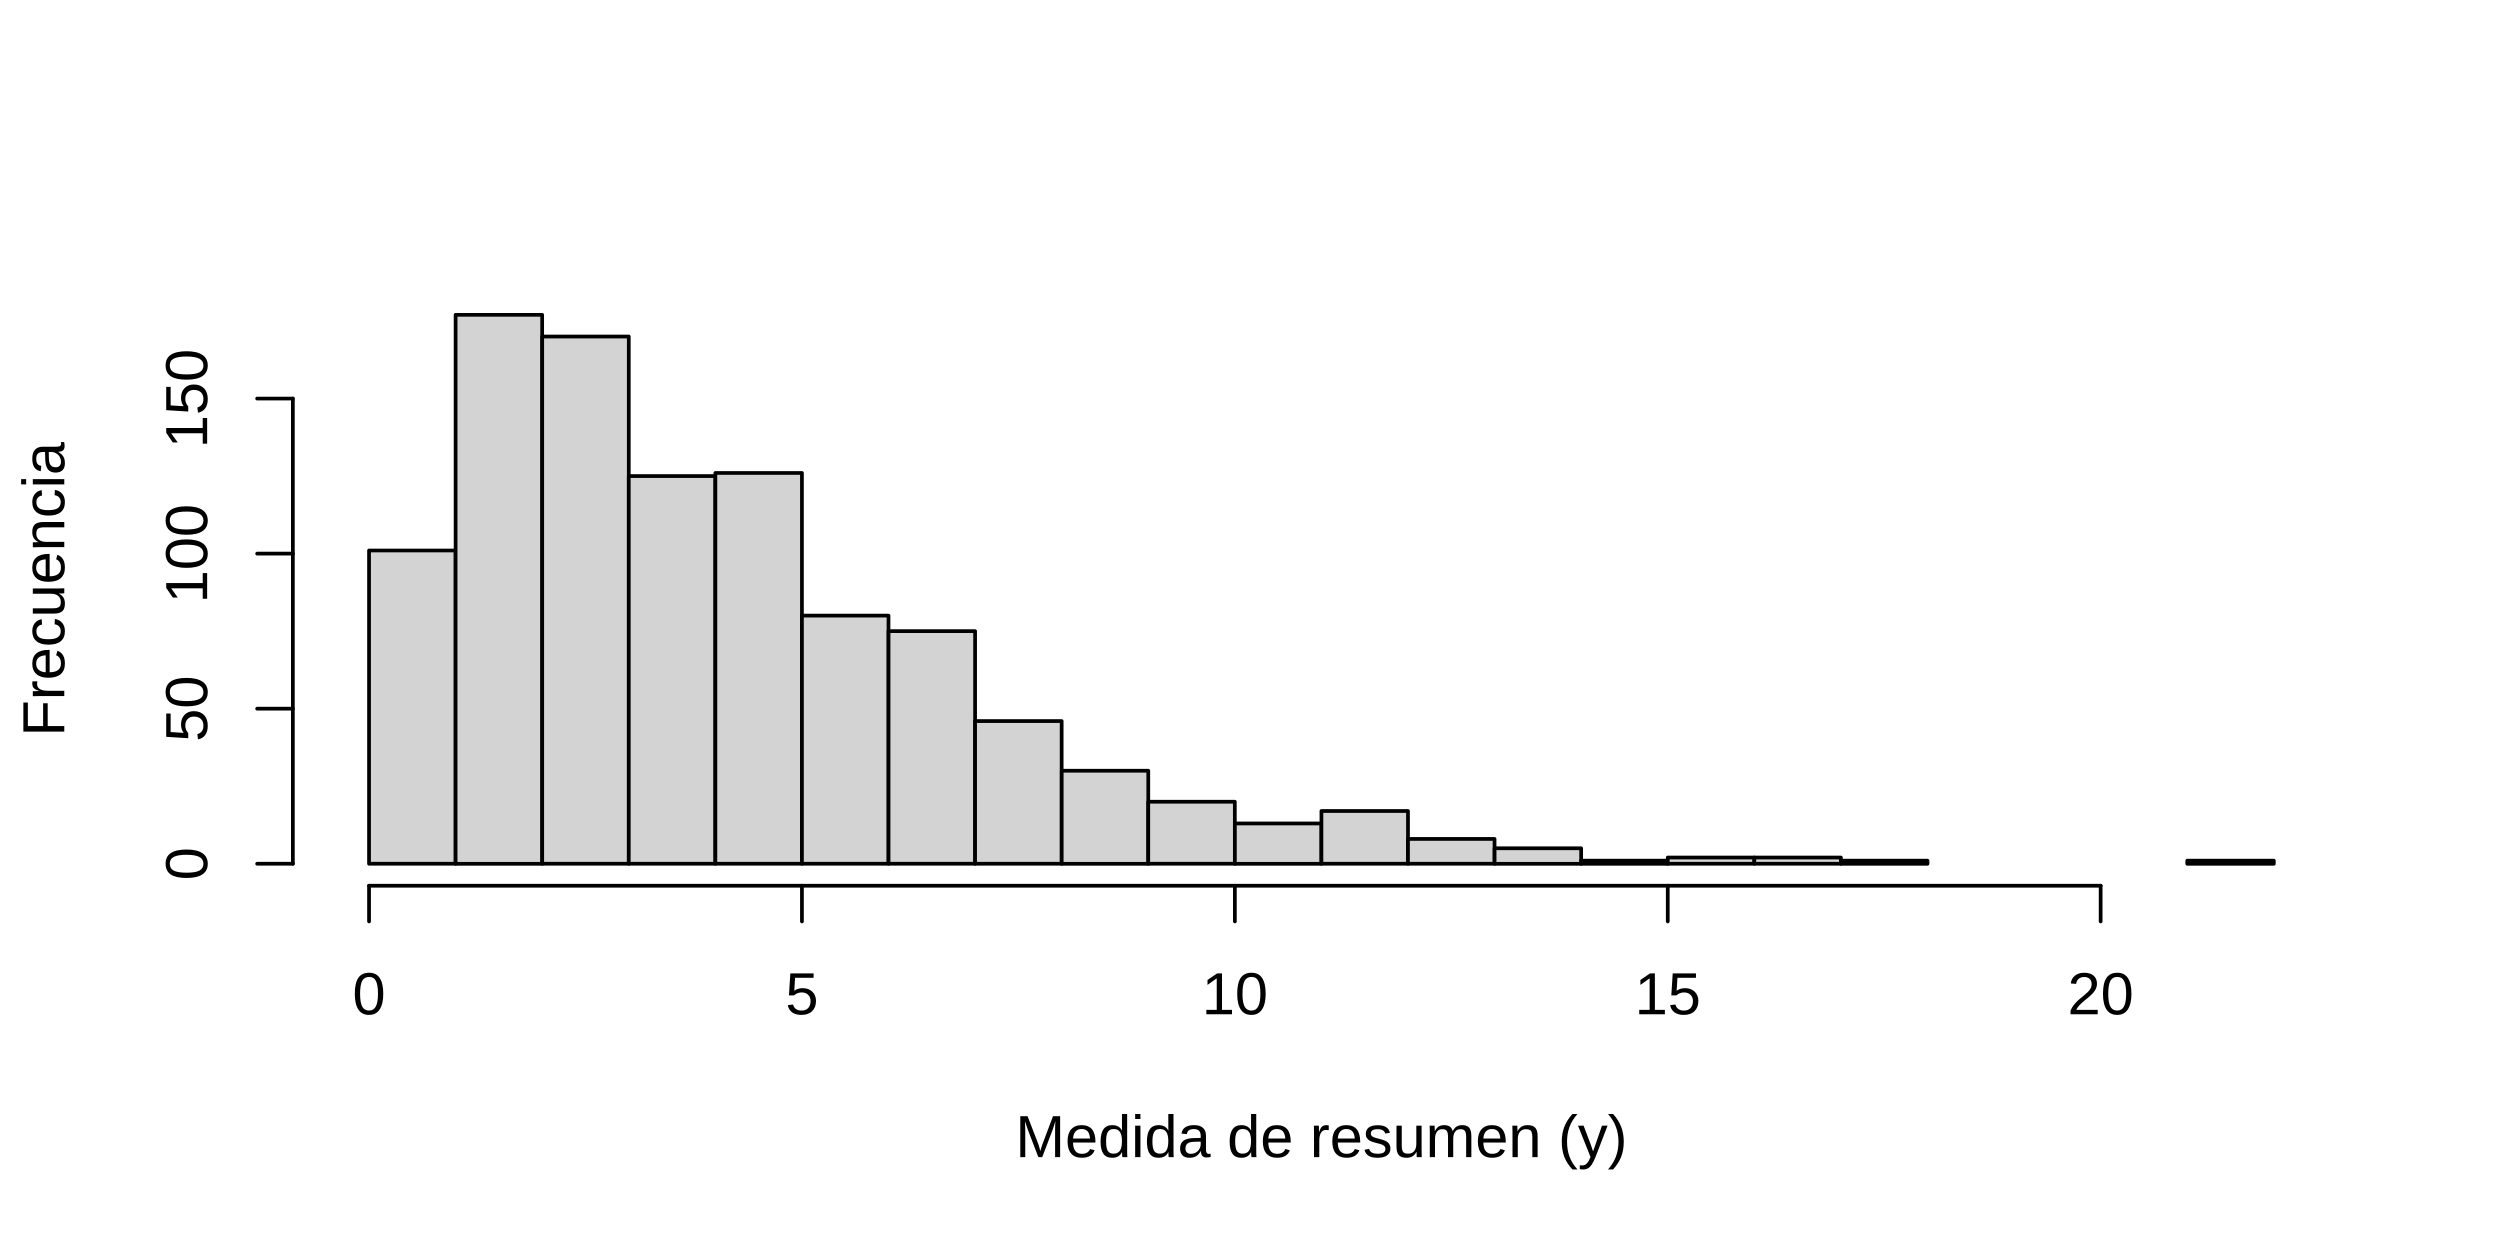
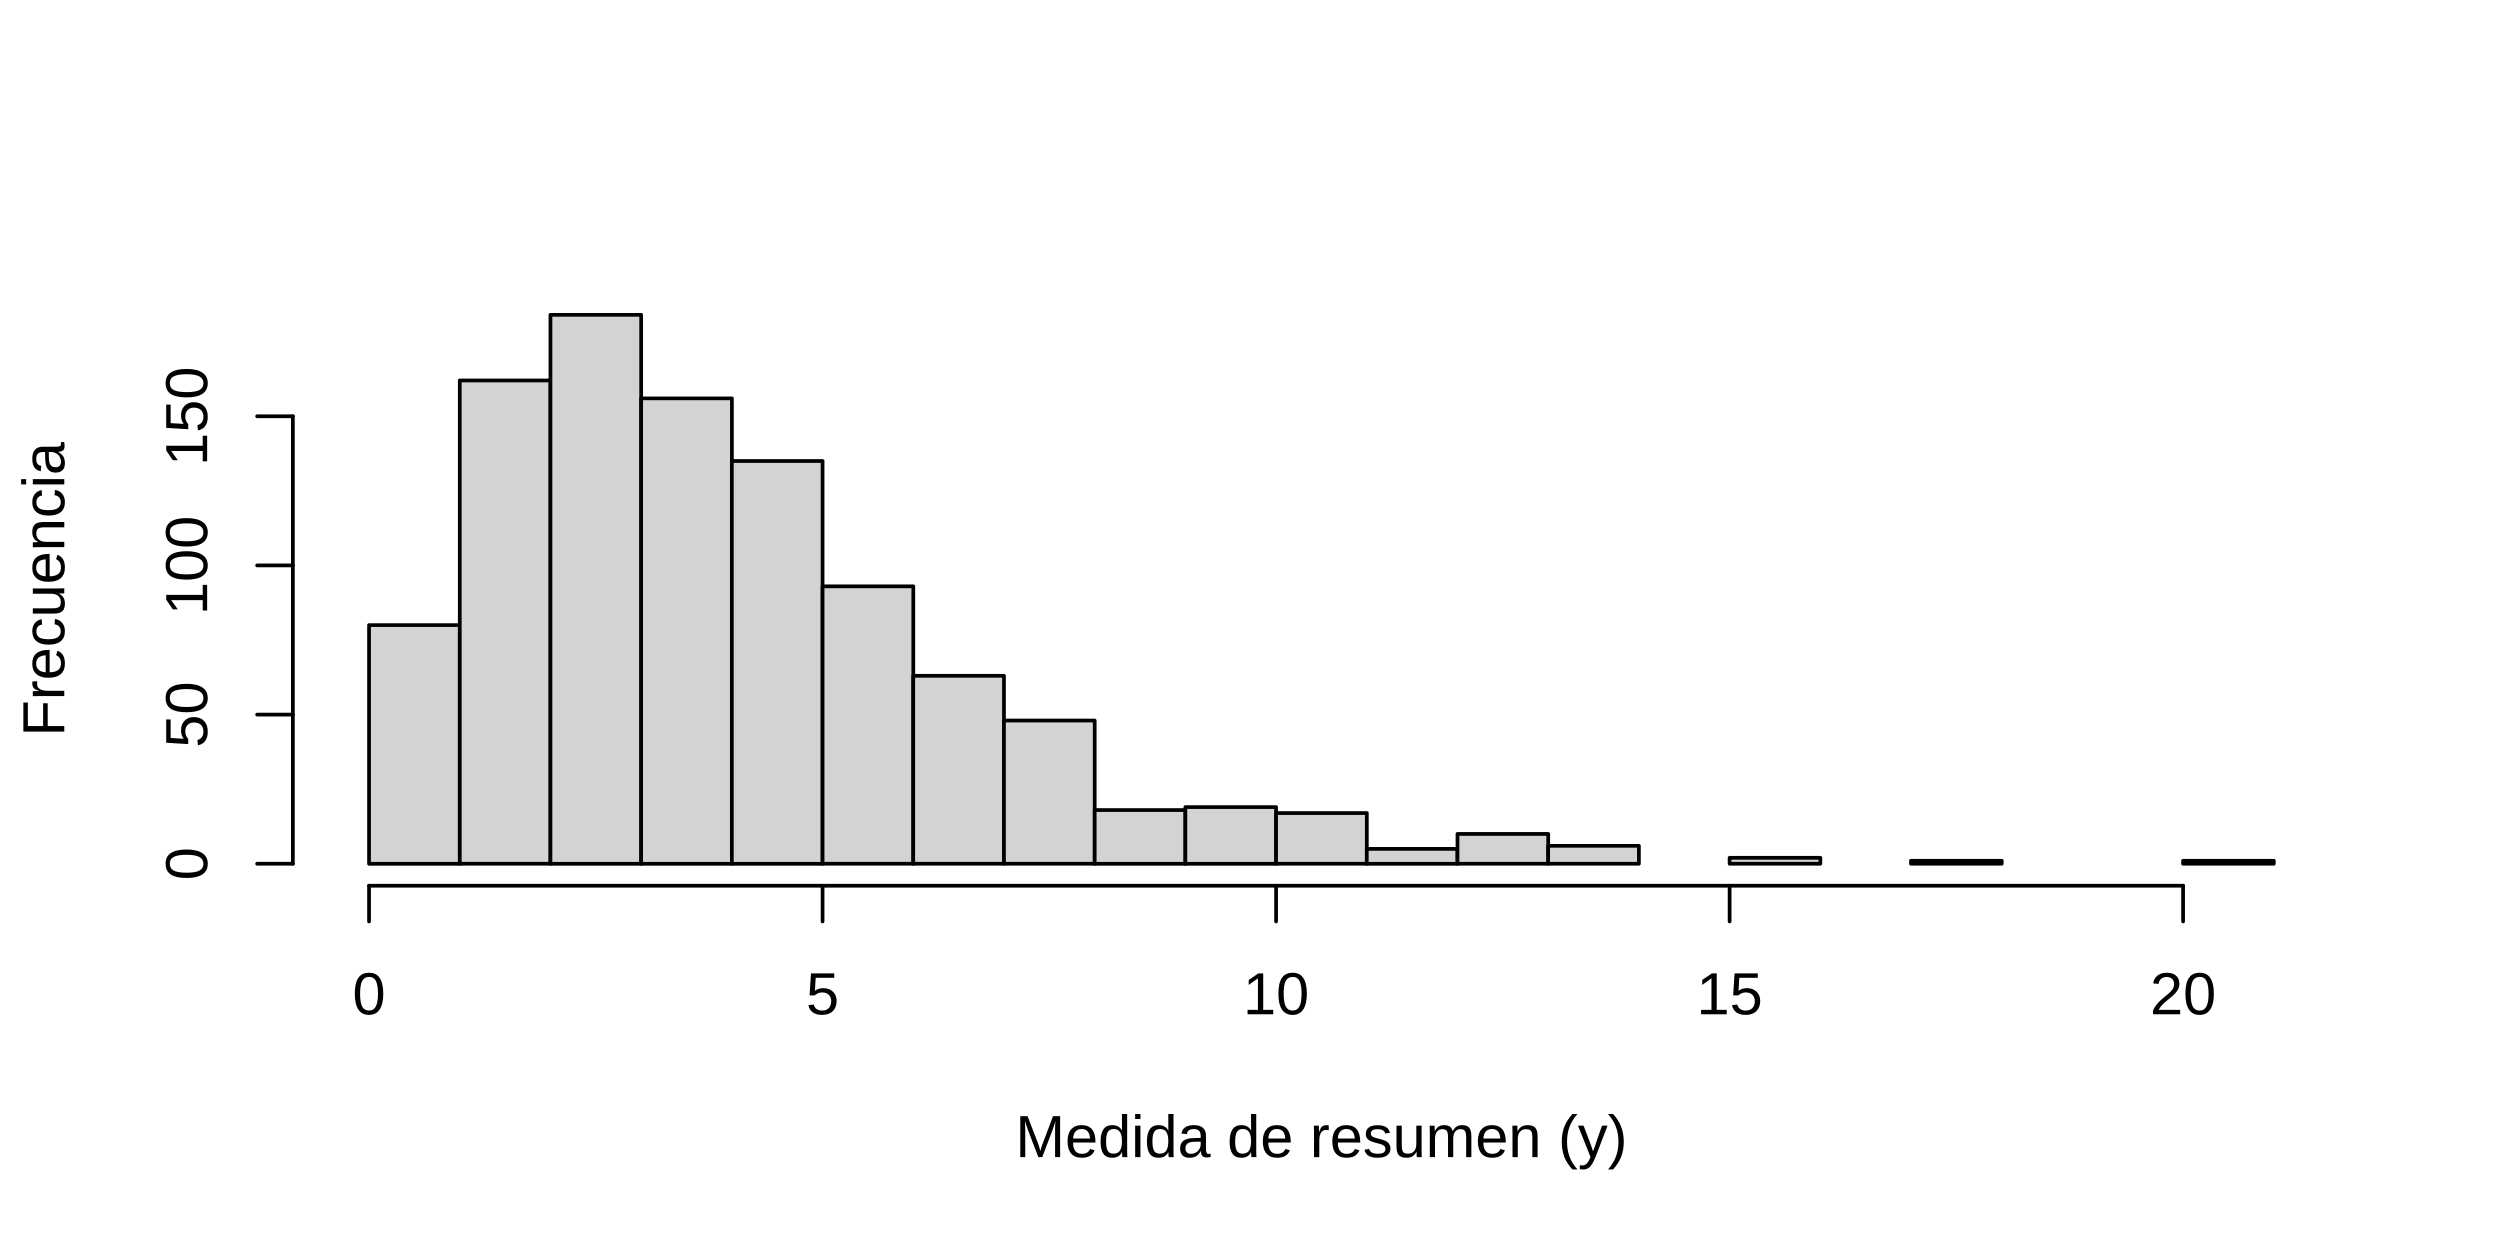
<svg xmlns="http://www.w3.org/2000/svg" class="svglite" width="504.00pt" height="252.00pt" viewBox="0 0 504.00 252.00">
  <defs>
    <style type="text/css">
    .svglite line, .svglite polyline, .svglite polygon, .svglite path, .svglite rect, .svglite circle {
      fill: none;
      stroke: #000000;
      stroke-linecap: round;
      stroke-linejoin: round;
      stroke-miterlimit: 10.00;
    }
  </style>
  </defs>
  <rect width="100%" height="100%" style="stroke: none; fill: #FFFFFF;" />
  <defs>
    <clipPath id="cpMC4wMHw1MDQuMDB8MC4wMHwyNTIuMDA=">
      <rect x="0.00" y="0.00" width="504.00" height="252.00" />
    </clipPath>
  </defs>
  <g clip-path="url(#cpMC4wMHw1MDQuMDB8MC4wMHwyNTIuMDA=)">
    <text x="266.40" y="233.28" text-anchor="middle" style="font-size: 12.00px; font-family: Arial;" textLength="123.38px" lengthAdjust="spacingAndGlyphs">Medida de resumen (y)</text>
    <text transform="translate(12.96,118.80) rotate(-90)" text-anchor="middle" style="font-size: 12.00px; font-family: Arial;" textLength="59.36px" lengthAdjust="spacingAndGlyphs">Frecuencia</text>
-     <line x1="74.40" y1="178.56" x2="423.49" y2="178.56" style="stroke-width: 0.75;" />
+     <line x1="74.40" y1="178.56" x2="440.11" y2="178.56" style="stroke-width: 0.75;" />
    <line x1="74.40" y1="178.56" x2="74.40" y2="185.76" style="stroke-width: 0.75;" />
-     <line x1="161.67" y1="178.56" x2="161.67" y2="185.76" style="stroke-width: 0.75;" />
-     <line x1="248.95" y1="178.56" x2="248.95" y2="185.76" style="stroke-width: 0.75;" />
-     <line x1="336.22" y1="178.56" x2="336.22" y2="185.76" style="stroke-width: 0.75;" />
-     <line x1="423.49" y1="178.56" x2="423.49" y2="185.76" style="stroke-width: 0.75;" />
+     <line x1="165.83" y1="178.56" x2="165.83" y2="185.76" style="stroke-width: 0.75;" />
+     <line x1="257.26" y1="178.56" x2="257.26" y2="185.76" style="stroke-width: 0.75;" />
+     <line x1="348.69" y1="178.56" x2="348.69" y2="185.76" style="stroke-width: 0.75;" />
+     <line x1="440.11" y1="178.56" x2="440.11" y2="185.76" style="stroke-width: 0.75;" />
    <text x="74.40" y="204.48" text-anchor="middle" style="font-size: 12.00px; font-family: Arial;" textLength="6.67px" lengthAdjust="spacingAndGlyphs">0</text>
-     <text x="161.67" y="204.48" text-anchor="middle" style="font-size: 12.00px; font-family: Arial;" textLength="6.67px" lengthAdjust="spacingAndGlyphs">5</text>
-     <text x="248.95" y="204.48" text-anchor="middle" style="font-size: 12.00px; font-family: Arial;" textLength="13.35px" lengthAdjust="spacingAndGlyphs">10</text>
-     <text x="336.22" y="204.48" text-anchor="middle" style="font-size: 12.00px; font-family: Arial;" textLength="13.35px" lengthAdjust="spacingAndGlyphs">15</text>
-     <text x="423.49" y="204.48" text-anchor="middle" style="font-size: 12.00px; font-family: Arial;" textLength="13.35px" lengthAdjust="spacingAndGlyphs">20</text>
-     <line x1="59.04" y1="174.13" x2="59.04" y2="80.35" style="stroke-width: 0.75;" />
+     <text x="165.83" y="204.48" text-anchor="middle" style="font-size: 12.00px; font-family: Arial;" textLength="6.67px" lengthAdjust="spacingAndGlyphs">5</text>
+     <text x="257.26" y="204.48" text-anchor="middle" style="font-size: 12.00px; font-family: Arial;" textLength="13.35px" lengthAdjust="spacingAndGlyphs">10</text>
+     <text x="348.69" y="204.48" text-anchor="middle" style="font-size: 12.00px; font-family: Arial;" textLength="13.35px" lengthAdjust="spacingAndGlyphs">15</text>
+     <text x="440.11" y="204.48" text-anchor="middle" style="font-size: 12.00px; font-family: Arial;" textLength="13.35px" lengthAdjust="spacingAndGlyphs">20</text>
+     <line x1="59.04" y1="174.13" x2="59.04" y2="83.92" style="stroke-width: 0.75;" />
    <line x1="59.04" y1="174.13" x2="51.84" y2="174.13" style="stroke-width: 0.75;" />
-     <line x1="59.04" y1="142.87" x2="51.84" y2="142.87" style="stroke-width: 0.75;" />
-     <line x1="59.04" y1="111.61" x2="51.84" y2="111.61" style="stroke-width: 0.75;" />
-     <line x1="59.04" y1="80.35" x2="51.84" y2="80.35" style="stroke-width: 0.75;" />
+     <line x1="59.04" y1="144.06" x2="51.84" y2="144.06" style="stroke-width: 0.75;" />
+     <line x1="59.04" y1="113.99" x2="51.84" y2="113.99" style="stroke-width: 0.75;" />
+     <line x1="59.04" y1="83.92" x2="51.84" y2="83.92" style="stroke-width: 0.75;" />
    <text transform="translate(41.76,174.13) rotate(-90)" text-anchor="middle" style="font-size: 12.00px; font-family: Arial;" textLength="6.67px" lengthAdjust="spacingAndGlyphs">0</text>
-     <text transform="translate(41.76,142.87) rotate(-90)" text-anchor="middle" style="font-size: 12.00px; font-family: Arial;" textLength="13.35px" lengthAdjust="spacingAndGlyphs">50</text>
-     <text transform="translate(41.76,111.61) rotate(-90)" text-anchor="middle" style="font-size: 12.00px; font-family: Arial;" textLength="20.02px" lengthAdjust="spacingAndGlyphs">100</text>
-     <text transform="translate(41.76,80.35) rotate(-90)" text-anchor="middle" style="font-size: 12.00px; font-family: Arial;" textLength="20.02px" lengthAdjust="spacingAndGlyphs">150</text>
+     <text transform="translate(41.76,144.06) rotate(-90)" text-anchor="middle" style="font-size: 12.00px; font-family: Arial;" textLength="13.35px" lengthAdjust="spacingAndGlyphs">50</text>
+     <text transform="translate(41.76,113.99) rotate(-90)" text-anchor="middle" style="font-size: 12.00px; font-family: Arial;" textLength="20.02px" lengthAdjust="spacingAndGlyphs">100</text>
+     <text transform="translate(41.76,83.92) rotate(-90)" text-anchor="middle" style="font-size: 12.00px; font-family: Arial;" textLength="20.02px" lengthAdjust="spacingAndGlyphs">150</text>
  </g>
  <defs>
    <clipPath id="cpNTkuMDR8NDczLjc2fDU5LjA0fDE3OC41Ng==">
      <rect x="59.04" y="59.04" width="414.72" height="119.52" />
    </clipPath>
  </defs>
  <g clip-path="url(#cpNTkuMDR8NDczLjc2fDU5LjA0fDE3OC41Ng==)">
-     <rect x="74.40" y="110.98" width="17.45" height="63.15" style="stroke-width: 0.75; fill: #D3D3D3;" />
-     <rect x="91.85" y="63.47" width="17.45" height="110.67" style="stroke-width: 0.75; fill: #D3D3D3;" />
-     <rect x="109.31" y="67.84" width="17.45" height="106.29" style="stroke-width: 0.75; fill: #D3D3D3;" />
-     <rect x="126.76" y="95.98" width="17.45" height="78.15" style="stroke-width: 0.75; fill: #D3D3D3;" />
-     <rect x="144.22" y="95.35" width="17.45" height="78.78" style="stroke-width: 0.75; fill: #D3D3D3;" />
-     <rect x="161.67" y="124.11" width="17.45" height="50.02" style="stroke-width: 0.75; fill: #D3D3D3;" />
-     <rect x="179.13" y="127.24" width="17.45" height="46.89" style="stroke-width: 0.75; fill: #D3D3D3;" />
-     <rect x="196.58" y="145.37" width="17.45" height="28.76" style="stroke-width: 0.75; fill: #D3D3D3;" />
-     <rect x="214.04" y="155.38" width="17.45" height="18.76" style="stroke-width: 0.75; fill: #D3D3D3;" />
-     <rect x="231.49" y="161.63" width="17.45" height="12.50" style="stroke-width: 0.75; fill: #D3D3D3;" />
-     <rect x="248.95" y="166.01" width="17.45" height="8.13" style="stroke-width: 0.75; fill: #D3D3D3;" />
-     <rect x="266.40" y="163.50" width="17.45" height="10.63" style="stroke-width: 0.75; fill: #D3D3D3;" />
-     <rect x="283.85" y="169.13" width="17.45" height="5.00" style="stroke-width: 0.75; fill: #D3D3D3;" />
-     <rect x="301.31" y="171.01" width="17.45" height="3.13" style="stroke-width: 0.75; fill: #D3D3D3;" />
-     <rect x="318.76" y="173.51" width="17.45" height="0.63" style="stroke-width: 0.75; fill: #D3D3D3;" />
-     <rect x="336.22" y="172.88" width="17.45" height="1.25" style="stroke-width: 0.75; fill: #D3D3D3;" />
-     <rect x="353.67" y="172.88" width="17.45" height="1.25" style="stroke-width: 0.75; fill: #D3D3D3;" />
-     <rect x="371.13" y="173.51" width="17.45" height="0.63" style="stroke-width: 0.75; fill: #D3D3D3;" />
-     <rect x="388.58" y="174.13" width="17.45" height="0.00" style="stroke-width: 0.75; fill: #D3D3D3;" />
-     <rect x="406.04" y="174.13" width="17.45" height="0.00" style="stroke-width: 0.75; fill: #D3D3D3;" />
-     <rect x="423.49" y="174.13" width="17.45" height="0.00" style="stroke-width: 0.75; fill: #D3D3D3;" />
-     <rect x="440.95" y="173.51" width="17.45" height="0.63" style="stroke-width: 0.75; fill: #D3D3D3;" />
+     <rect x="74.40" y="126.02" width="18.29" height="48.12" style="stroke-width: 0.75; fill: #D3D3D3;" />
+     <rect x="92.69" y="76.70" width="18.29" height="97.43" style="stroke-width: 0.75; fill: #D3D3D3;" />
+     <rect x="110.97" y="63.47" width="18.29" height="110.67" style="stroke-width: 0.75; fill: #D3D3D3;" />
+     <rect x="129.26" y="80.31" width="18.29" height="93.83" style="stroke-width: 0.75; fill: #D3D3D3;" />
+     <rect x="147.54" y="92.94" width="18.29" height="81.20" style="stroke-width: 0.75; fill: #D3D3D3;" />
+     <rect x="165.83" y="118.20" width="18.29" height="55.93" style="stroke-width: 0.75; fill: #D3D3D3;" />
+     <rect x="184.11" y="136.24" width="18.29" height="37.89" style="stroke-width: 0.75; fill: #D3D3D3;" />
+     <rect x="202.40" y="145.26" width="18.29" height="28.87" style="stroke-width: 0.75; fill: #D3D3D3;" />
+     <rect x="220.69" y="163.31" width="18.29" height="10.83" style="stroke-width: 0.75; fill: #D3D3D3;" />
+     <rect x="238.97" y="162.71" width="18.29" height="11.43" style="stroke-width: 0.75; fill: #D3D3D3;" />
+     <rect x="257.26" y="163.91" width="18.29" height="10.22" style="stroke-width: 0.75; fill: #D3D3D3;" />
+     <rect x="275.54" y="171.13" width="18.29" height="3.01" style="stroke-width: 0.75; fill: #D3D3D3;" />
+     <rect x="293.83" y="168.12" width="18.29" height="6.01" style="stroke-width: 0.75; fill: #D3D3D3;" />
+     <rect x="312.11" y="170.52" width="18.29" height="3.61" style="stroke-width: 0.75; fill: #D3D3D3;" />
+     <rect x="330.40" y="174.13" width="18.29" height="0.00" style="stroke-width: 0.75; fill: #D3D3D3;" />
+     <rect x="348.69" y="172.93" width="18.29" height="1.20" style="stroke-width: 0.75; fill: #D3D3D3;" />
+     <rect x="366.97" y="174.13" width="18.29" height="0.00" style="stroke-width: 0.75; fill: #D3D3D3;" />
+     <rect x="385.26" y="173.53" width="18.29" height="0.60" style="stroke-width: 0.75; fill: #D3D3D3;" />
+     <rect x="403.54" y="174.13" width="18.29" height="0.00" style="stroke-width: 0.75; fill: #D3D3D3;" />
+     <rect x="421.83" y="174.13" width="18.29" height="0.00" style="stroke-width: 0.75; fill: #D3D3D3;" />
+     <rect x="440.11" y="173.53" width="18.29" height="0.60" style="stroke-width: 0.75; fill: #D3D3D3;" />
  </g>
</svg>
